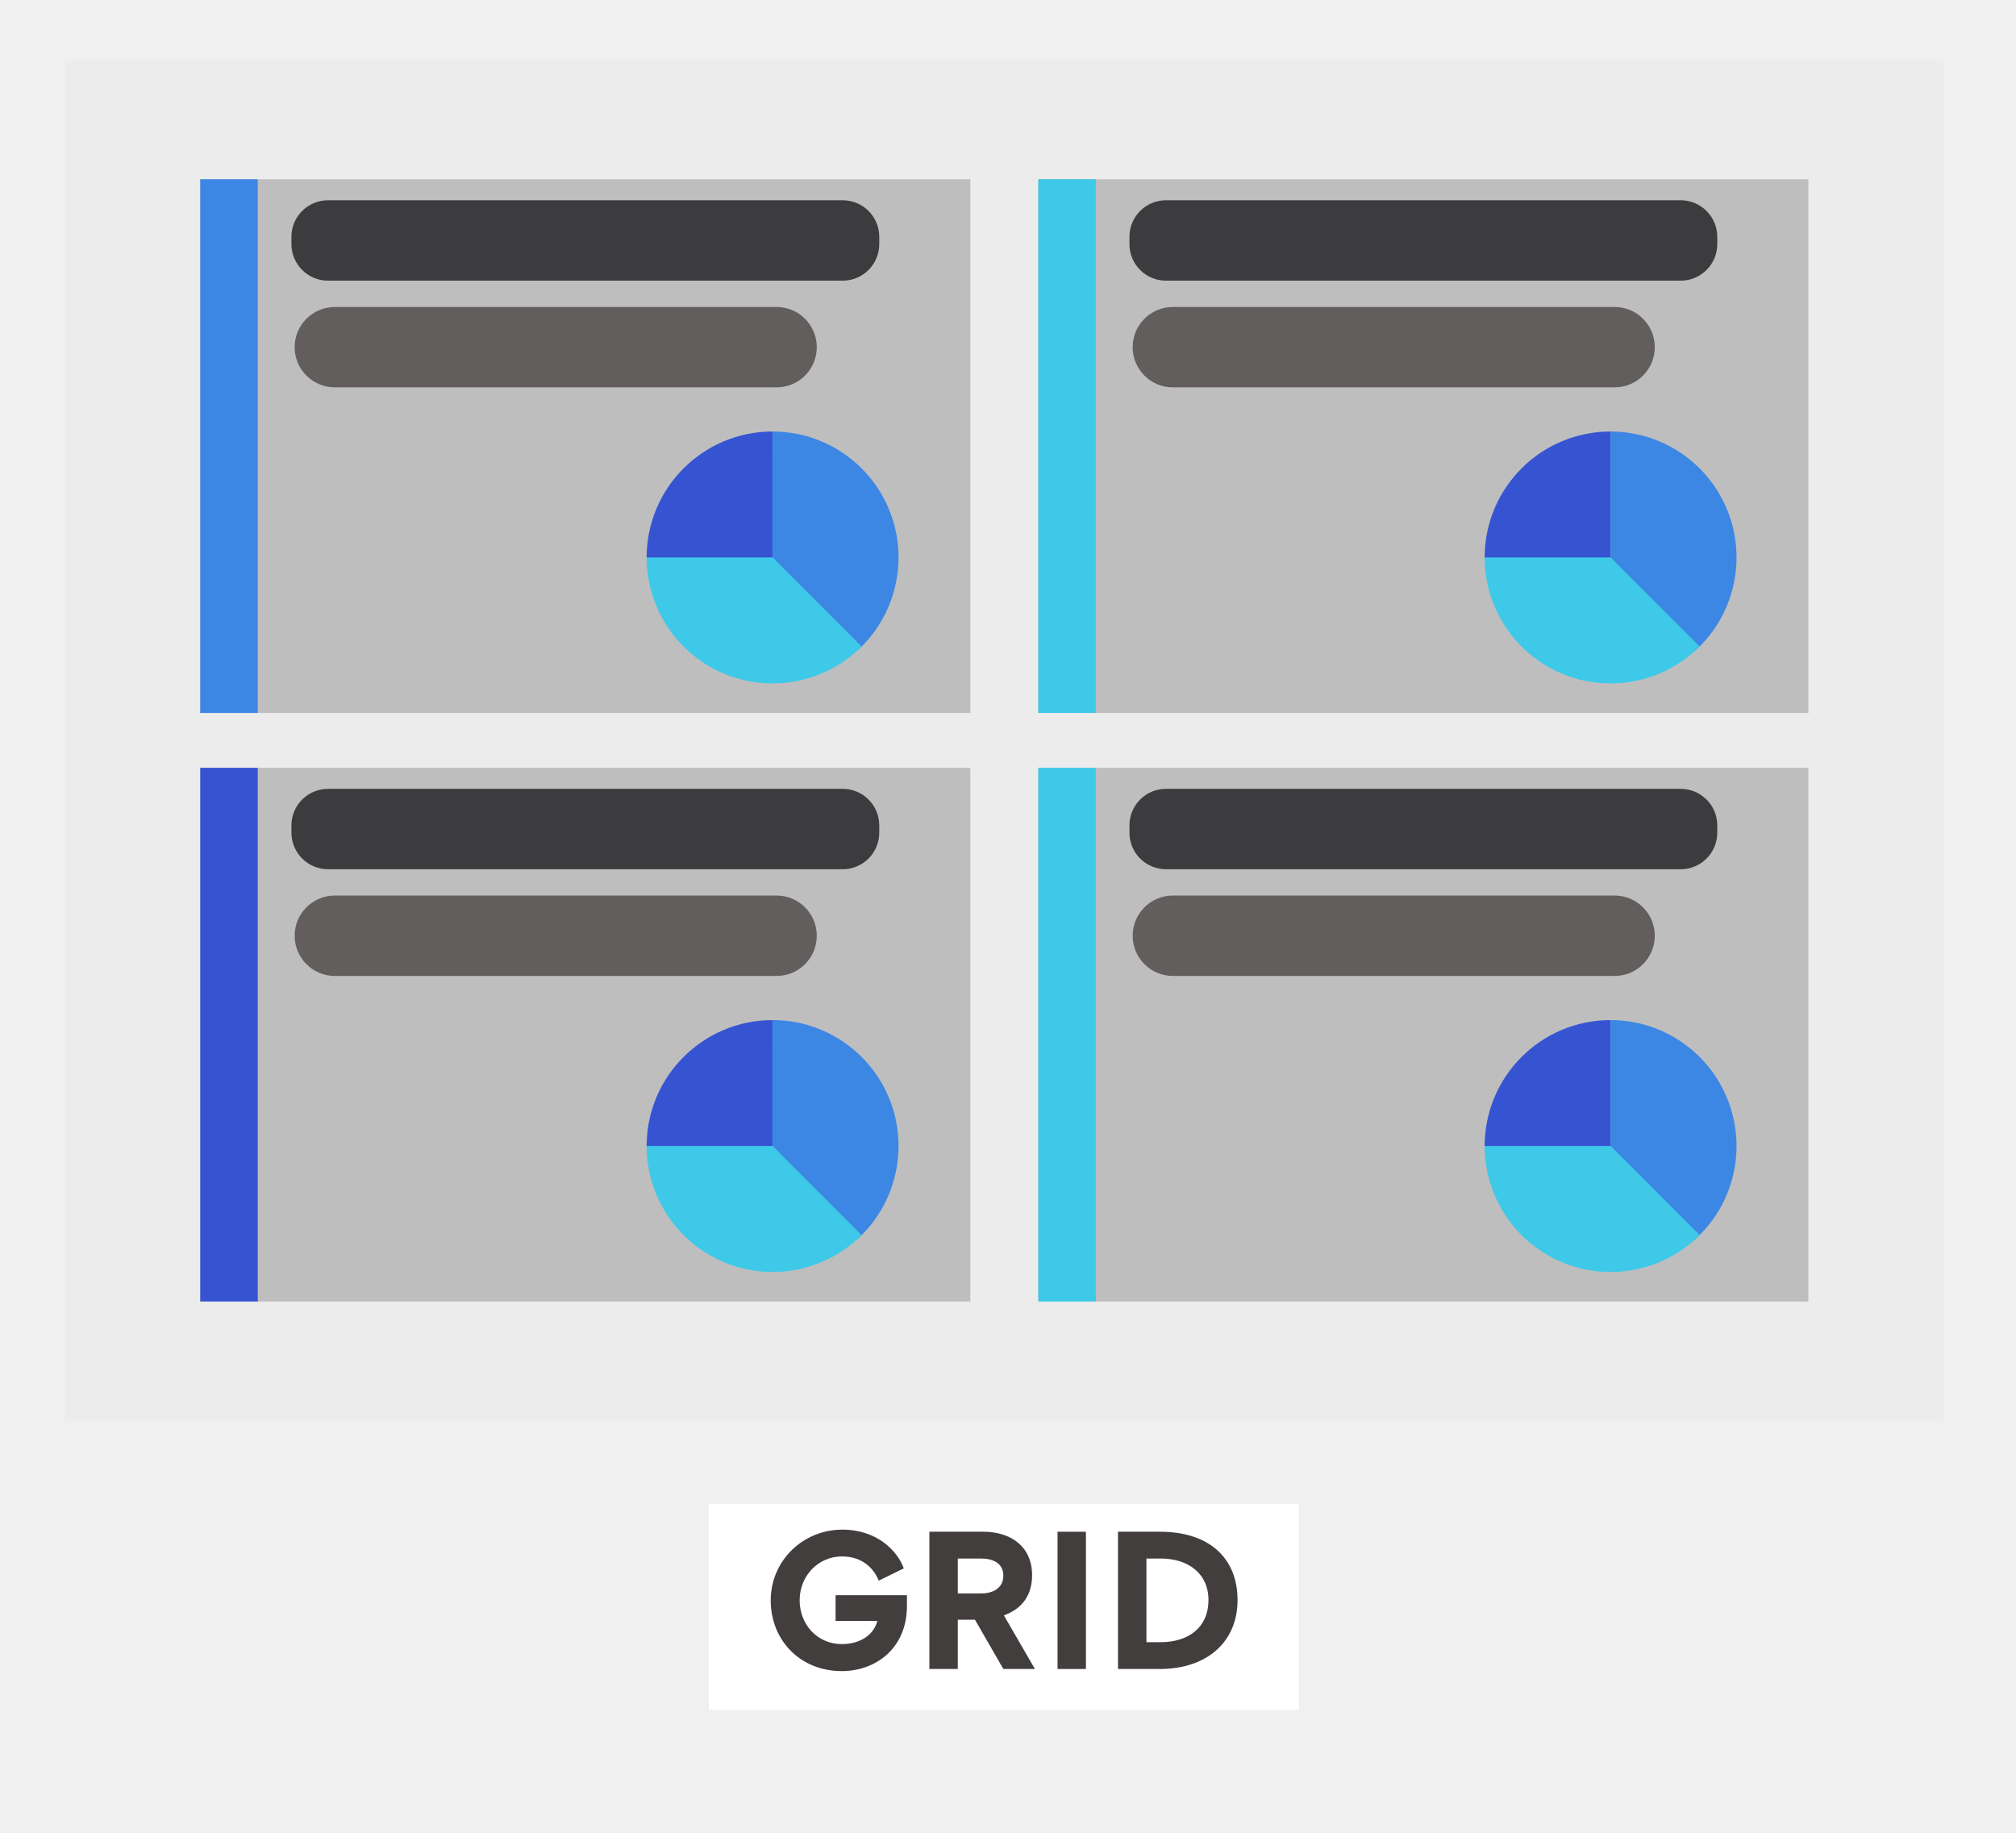
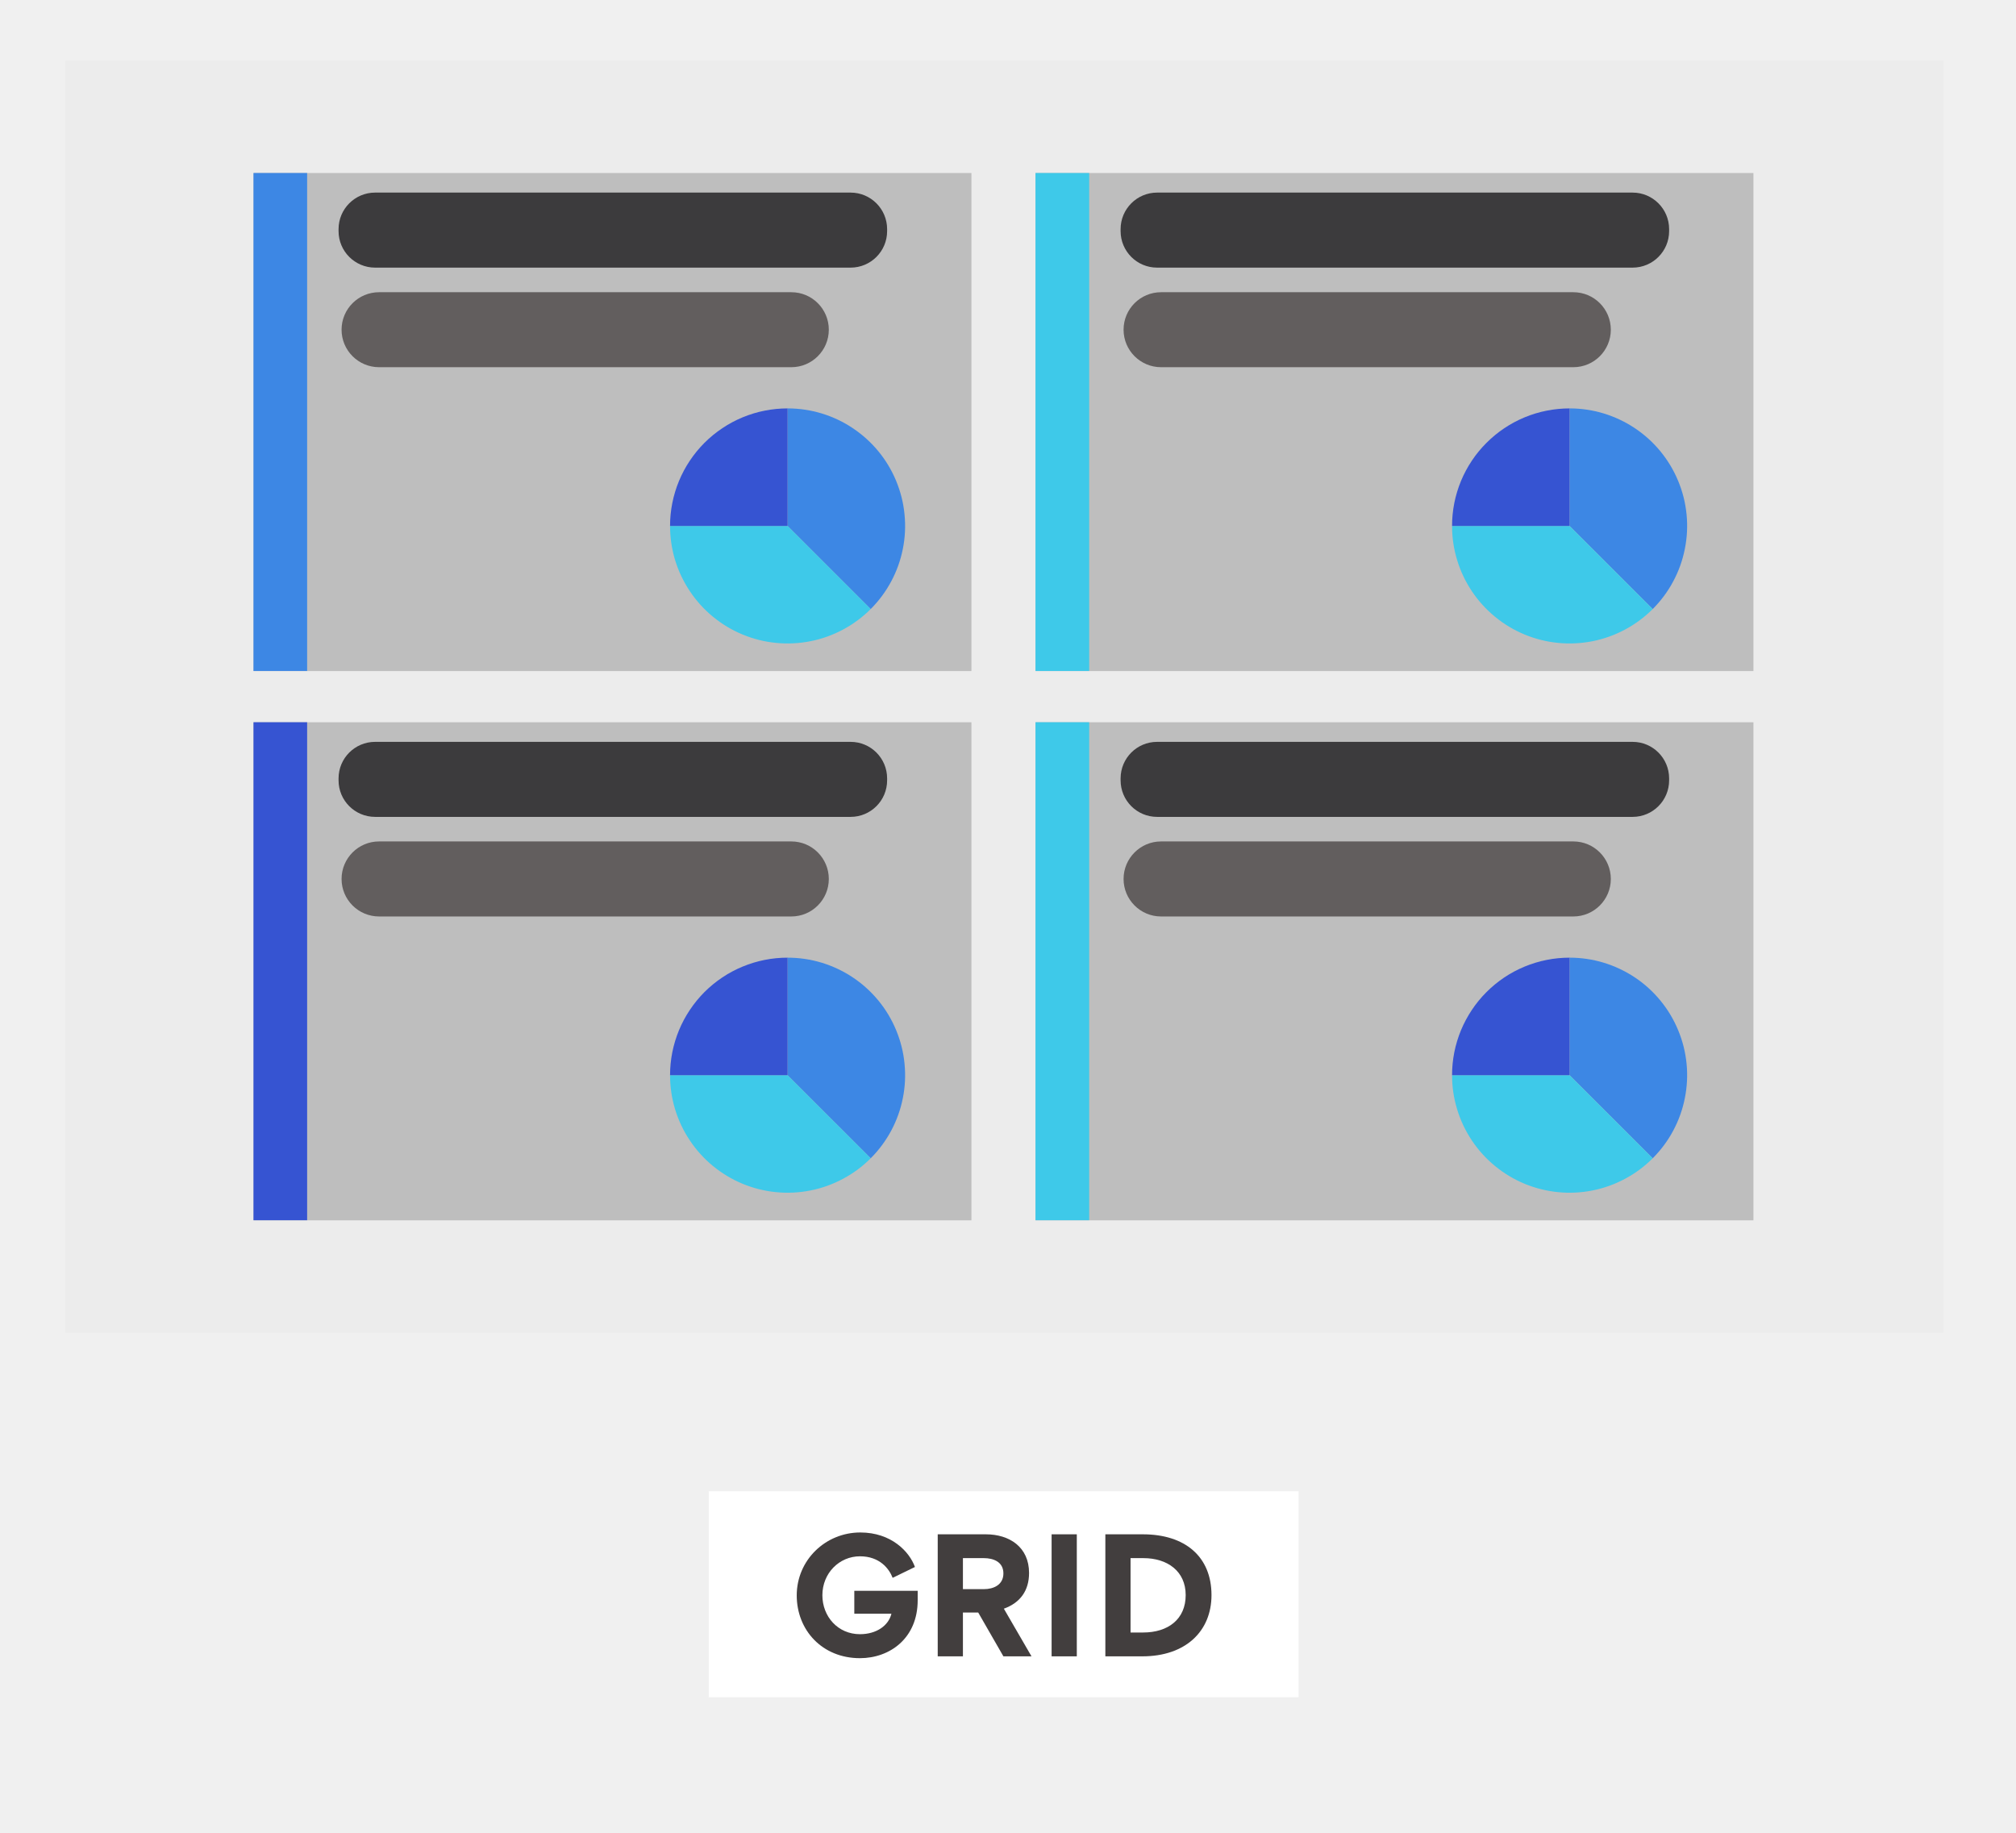
<svg xmlns="http://www.w3.org/2000/svg" width="275" zoomAndPan="magnify" viewBox="0 0 206.25 187.5" height="250" preserveAspectRatio="xMidYMid meet" version="1.0">
  <defs>
    <g />
-     <clipPath id="e494265d94">
-       <path d="M 72.512 153.855 L 132.887 153.855 L 132.887 174.93 L 72.512 174.93 Z M 72.512 153.855 " clip-rule="nonzero" />
+     <clipPath id="8ccd3869ad">
+       <path d="M 72.512 152.562 L 132.887 152.562 L 132.887 173.633 L 72.512 173.633 Z M 72.512 152.562 " clip-rule="nonzero" />
    </clipPath>
-     <clipPath id="490070b342">
-       <path d="M 6.664 6.203 L 198.84 6.203 L 198.84 145.293 L 6.664 145.293 Z M 6.664 6.203 " clip-rule="nonzero" />
+     <clipPath id="6157e672f4">
+       <path d="M 6.664 6.203 L 198.84 6.203 L 198.84 136.344 L 6.664 136.344 Z M 6.664 6.203 " clip-rule="nonzero" />
    </clipPath>
-     <clipPath id="ff3b56a90b">
-       <path d="M 106.227 18.34 L 185.008 18.34 L 185.008 72.941 L 106.227 72.941 Z M 106.227 18.34 " clip-rule="nonzero" />
+     <clipPath id="13cf3d08e1">
+       <path d="M 105.945 17.699 L 179.461 17.699 L 179.461 68.652 L 105.945 68.652 Z M 105.945 17.699 " clip-rule="nonzero" />
    </clipPath>
-     <clipPath id="dcec7afd1a">
-       <path d="M 115.551 20.488 L 175.688 20.488 L 175.688 28.711 L 115.551 28.711 Z M 115.551 20.488 " clip-rule="nonzero" />
+     <clipPath id="947eb3d6a0">
+       <path d="M 114.645 19.703 L 170.766 19.703 L 170.766 27.379 L 114.645 27.379 Z M 114.645 19.703 " clip-rule="nonzero" />
    </clipPath>
-     <clipPath id="ff7d19cc39">
-       <path d="M 119.285 20.488 L 171.949 20.488 C 172.941 20.488 173.891 20.883 174.59 21.582 C 175.293 22.281 175.688 23.234 175.688 24.223 L 175.688 24.977 C 175.688 25.969 175.293 26.918 174.59 27.617 C 173.891 28.32 172.941 28.711 171.949 28.711 L 119.285 28.711 C 118.293 28.711 117.344 28.32 116.645 27.617 C 115.941 26.918 115.551 25.969 115.551 24.977 L 115.551 24.223 C 115.551 23.234 115.941 22.281 116.645 21.582 C 117.344 20.883 118.293 20.488 119.285 20.488 Z M 119.285 20.488 " clip-rule="nonzero" />
+     <clipPath id="899ffc82d7">
+       <path d="M 118.379 19.703 L 167.027 19.703 C 169.09 19.703 170.762 21.379 170.762 23.441 L 170.762 23.645 C 170.762 25.707 169.09 27.379 167.027 27.379 L 118.379 27.379 C 116.316 27.379 114.645 25.707 114.645 23.645 L 114.645 23.441 C 114.645 21.379 116.316 19.703 118.379 19.703 Z M 118.379 19.703 " clip-rule="nonzero" />
    </clipPath>
-     <clipPath id="f661bd3600">
-       <path d="M 106.223 18.336 L 112.105 18.336 L 112.105 72.938 L 106.223 72.938 Z M 106.223 18.336 " clip-rule="nonzero" />
+     <clipPath id="c02101b22a">
+       <path d="M 105.938 17.699 L 111.43 17.699 L 111.43 68.652 L 105.938 68.652 Z M 105.938 17.699 " clip-rule="nonzero" />
    </clipPath>
-     <clipPath id="0e3171e71c">
-       <path d="M 115.879 31.406 L 169.297 31.406 L 169.297 39.629 L 115.879 39.629 Z M 115.879 31.406 " clip-rule="nonzero" />
+     <clipPath id="df39305c18">
+       <path d="M 114.949 29.895 L 164.805 29.895 L 164.805 37.566 L 114.949 37.566 Z M 114.949 29.895 " clip-rule="nonzero" />
    </clipPath>
-     <clipPath id="25f9b13452">
-       <path d="M 119.988 31.406 L 165.184 31.406 C 167.453 31.406 169.297 33.246 169.297 35.52 C 169.297 37.789 167.453 39.629 165.184 39.629 L 119.988 39.629 C 117.719 39.629 115.879 37.789 115.879 35.52 C 115.879 33.246 117.719 31.406 119.988 31.406 Z M 119.988 31.406 " clip-rule="nonzero" />
+     <clipPath id="efb22d8eec">
+       <path d="M 118.785 29.895 L 160.961 29.895 C 163.082 29.895 164.797 31.609 164.797 33.73 C 164.797 35.848 163.082 37.566 160.961 37.566 L 118.785 37.566 C 116.668 37.566 114.949 35.848 114.949 33.73 C 114.949 31.609 116.668 29.895 118.785 29.895 Z M 118.785 29.895 " clip-rule="nonzero" />
    </clipPath>
-     <clipPath id="a2dcbb7ff4">
-       <path d="M 164.773 44.145 L 178 44.145 L 178 66.594 L 164.773 66.594 Z M 164.773 44.145 " clip-rule="nonzero" />
+     <clipPath id="b2929fe622">
+       <path d="M 105.945 73.891 L 179.461 73.891 L 179.461 124.844 L 105.945 124.844 Z M 105.945 73.891 " clip-rule="nonzero" />
    </clipPath>
-     <clipPath id="47b1854b93">
-       <path d="M 164.773 44.145 C 170.102 44.145 174.883 47.426 176.797 52.398 C 178.715 57.371 177.371 63.008 173.418 66.586 L 164.773 57.031 Z M 164.773 44.145 " clip-rule="nonzero" />
+     <clipPath id="5238802cd4">
+       <path d="M 114.645 75.895 L 170.766 75.895 L 170.766 83.57 L 114.645 83.57 Z M 114.645 75.895 " clip-rule="nonzero" />
    </clipPath>
-     <clipPath id="0df7f40daf">
-       <path d="M 151.586 56.324 L 173.934 56.324 L 173.934 70 L 151.586 70 Z M 151.586 56.324 " clip-rule="nonzero" />
+     <clipPath id="df0bbb1136">
+       <path d="M 118.379 75.895 L 167.027 75.895 C 169.09 75.895 170.762 77.566 170.762 79.633 L 170.762 79.832 C 170.762 81.898 169.09 83.57 167.027 83.57 L 118.379 83.57 C 116.316 83.57 114.645 81.898 114.645 79.832 L 114.645 79.633 C 114.645 77.566 116.316 75.895 118.379 75.895 Z M 118.379 75.895 " clip-rule="nonzero" />
    </clipPath>
-     <clipPath id="4b18561558">
-       <path d="M 173.887 66.141 C 170.117 69.91 164.418 70.969 159.547 68.809 C 154.676 66.645 151.641 61.707 151.906 56.387 L 164.773 57.031 Z M 173.887 66.141 " clip-rule="nonzero" />
+     <clipPath id="752d04c024">
+       <path d="M 105.938 73.887 L 111.43 73.887 L 111.43 124.84 L 105.938 124.84 Z M 105.938 73.887 " clip-rule="nonzero" />
    </clipPath>
-     <clipPath id="e659cadcb4">
-       <path d="M 151.891 44.145 L 164.773 44.145 L 164.773 57.031 L 151.891 57.031 Z M 151.891 44.145 " clip-rule="nonzero" />
+     <clipPath id="df719c9917">
+       <path d="M 114.949 86.082 L 164.805 86.082 L 164.805 93.758 L 114.949 93.758 Z M 114.949 86.082 " clip-rule="nonzero" />
    </clipPath>
-     <clipPath id="e419e99724">
-       <path d="M 151.891 57.031 C 151.891 49.914 157.656 44.145 164.773 44.145 L 164.773 57.031 Z M 151.891 57.031 " clip-rule="nonzero" />
+     <clipPath id="9a5487dbe0">
+       <path d="M 118.785 86.082 L 160.961 86.082 C 163.082 86.082 164.797 87.801 164.797 89.922 C 164.797 92.039 163.082 93.758 160.961 93.758 L 118.785 93.758 C 116.668 93.758 114.949 92.039 114.949 89.922 C 114.949 87.801 116.668 86.082 118.785 86.082 Z M 118.785 86.082 " clip-rule="nonzero" />
    </clipPath>
-     <clipPath id="486abf1dbf">
-       <path d="M 106.227 78.555 L 185.008 78.555 L 185.008 133.156 L 106.227 133.156 Z M 106.227 78.555 " clip-rule="nonzero" />
+     <clipPath id="92146b14a0">
+       <path d="M 25.941 17.699 L 99.457 17.699 L 99.457 68.652 L 25.941 68.652 Z M 25.941 17.699 " clip-rule="nonzero" />
    </clipPath>
-     <clipPath id="517f551b02">
-       <path d="M 115.551 80.703 L 175.688 80.703 L 175.688 88.926 L 115.551 88.926 Z M 115.551 80.703 " clip-rule="nonzero" />
+     <clipPath id="e25995fe3b">
+       <path d="M 34.637 19.703 L 90.762 19.703 L 90.762 27.379 L 34.637 27.379 Z M 34.637 19.703 " clip-rule="nonzero" />
    </clipPath>
-     <clipPath id="52d90bd5b4">
-       <path d="M 119.285 80.703 L 171.949 80.703 C 172.941 80.703 173.891 81.094 174.59 81.797 C 175.293 82.496 175.688 83.445 175.688 84.438 L 175.688 85.188 C 175.688 86.18 175.293 87.129 174.59 87.832 C 173.891 88.531 172.941 88.926 171.949 88.926 L 119.285 88.926 C 118.293 88.926 117.344 88.531 116.645 87.832 C 115.941 87.129 115.551 86.18 115.551 85.188 L 115.551 84.438 C 115.551 83.445 115.941 82.496 116.645 81.797 C 117.344 81.094 118.293 80.703 119.285 80.703 Z M 119.285 80.703 " clip-rule="nonzero" />
+     <clipPath id="d189f0b5de">
+       <path d="M 38.375 19.703 L 87.02 19.703 C 89.086 19.703 90.758 21.379 90.758 23.441 L 90.758 23.645 C 90.758 25.707 89.086 27.379 87.02 27.379 L 38.375 27.379 C 36.312 27.379 34.637 25.707 34.637 23.645 L 34.637 23.441 C 34.637 21.379 36.312 19.703 38.375 19.703 Z M 38.375 19.703 " clip-rule="nonzero" />
    </clipPath>
-     <clipPath id="d88cfd32cc">
-       <path d="M 106.223 78.551 L 112.105 78.551 L 112.105 133.152 L 106.223 133.152 Z M 106.223 78.551 " clip-rule="nonzero" />
+     <clipPath id="a3627421e4">
+       <path d="M 25.934 17.699 L 31.422 17.699 L 31.422 68.652 L 25.934 68.652 Z M 25.934 17.699 " clip-rule="nonzero" />
    </clipPath>
-     <clipPath id="80dab71722">
-       <path d="M 115.879 91.617 L 169.297 91.617 L 169.297 99.844 L 115.879 99.844 Z M 115.879 91.617 " clip-rule="nonzero" />
+     <clipPath id="2a3df1de5a">
+       <path d="M 34.945 29.895 L 84.801 29.895 L 84.801 37.566 L 34.945 37.566 Z M 34.945 29.895 " clip-rule="nonzero" />
    </clipPath>
-     <clipPath id="c286b5dfaa">
-       <path d="M 119.988 91.617 L 165.184 91.617 C 167.453 91.617 169.297 93.461 169.297 95.73 C 169.297 98.004 167.453 99.844 165.184 99.844 L 119.988 99.844 C 117.719 99.844 115.879 98.004 115.879 95.73 C 115.879 93.461 117.719 91.617 119.988 91.617 Z M 119.988 91.617 " clip-rule="nonzero" />
+     <clipPath id="90dc1f721a">
+       <path d="M 38.781 29.895 L 80.957 29.895 C 83.074 29.895 84.793 31.609 84.793 33.73 C 84.793 35.848 83.074 37.566 80.957 37.566 L 38.781 37.566 C 36.664 37.566 34.945 35.848 34.945 33.73 C 34.945 31.609 36.664 29.895 38.781 29.895 Z M 38.781 29.895 " clip-rule="nonzero" />
    </clipPath>
-     <clipPath id="6c050a59c9">
-       <path d="M 164.773 104.359 L 178 104.359 L 178 126.805 L 164.773 126.805 Z M 164.773 104.359 " clip-rule="nonzero" />
+     <clipPath id="1cb1725579">
+       <path d="M 25.941 73.891 L 99.457 73.891 L 99.457 124.844 L 25.941 124.844 Z M 25.941 73.891 " clip-rule="nonzero" />
    </clipPath>
-     <clipPath id="060b6ed613">
-       <path d="M 164.773 104.359 C 170.102 104.359 174.883 107.637 176.797 112.609 C 178.715 117.582 177.371 123.223 173.418 126.797 L 164.773 117.242 Z M 164.773 104.359 " clip-rule="nonzero" />
+     <clipPath id="cdf2ad8f15">
+       <path d="M 34.637 75.895 L 90.762 75.895 L 90.762 83.57 L 34.637 83.57 Z M 34.637 75.895 " clip-rule="nonzero" />
    </clipPath>
-     <clipPath id="9a0842d790">
-       <path d="M 151.586 116.539 L 173.934 116.539 L 173.934 131 L 151.586 131 Z M 151.586 116.539 " clip-rule="nonzero" />
+     <clipPath id="10be52b68a">
+       <path d="M 38.375 75.895 L 87.02 75.895 C 89.086 75.895 90.758 77.566 90.758 79.633 L 90.758 79.832 C 90.758 81.898 89.086 83.57 87.02 83.57 L 38.375 83.57 C 36.312 83.57 34.637 81.898 34.637 79.832 L 34.637 79.633 C 34.637 77.566 36.312 75.895 38.375 75.895 Z M 38.375 75.895 " clip-rule="nonzero" />
    </clipPath>
-     <clipPath id="bec3476c9f">
-       <path d="M 173.887 126.355 C 170.117 130.121 164.418 131.184 159.547 129.02 C 154.676 126.859 151.641 121.922 151.906 116.598 L 164.773 117.242 Z M 173.887 126.355 " clip-rule="nonzero" />
+     <clipPath id="c585ffa386">
+       <path d="M 25.934 73.887 L 31.422 73.887 L 31.422 124.84 L 25.934 124.84 Z M 25.934 73.887 " clip-rule="nonzero" />
    </clipPath>
-     <clipPath id="dd526cf3dc">
-       <path d="M 151.891 104.359 L 164.773 104.359 L 164.773 117.242 L 151.891 117.242 Z M 151.891 104.359 " clip-rule="nonzero" />
+     <clipPath id="dcbca2c803">
+       <path d="M 34.945 86.082 L 84.801 86.082 L 84.801 93.758 L 34.945 93.758 Z M 34.945 86.082 " clip-rule="nonzero" />
    </clipPath>
-     <clipPath id="4b241f4c4e">
-       <path d="M 151.891 117.242 C 151.891 110.129 157.656 104.359 164.773 104.359 L 164.773 117.242 Z M 151.891 117.242 " clip-rule="nonzero" />
-     </clipPath>
-     <clipPath id="f47fb16379">
-       <path d="M 20.496 18.34 L 99.273 18.34 L 99.273 72.941 L 20.496 72.941 Z M 20.496 18.34 " clip-rule="nonzero" />
-     </clipPath>
-     <clipPath id="43bf7e7bca">
-       <path d="M 29.816 20.488 L 89.953 20.488 L 89.953 28.711 L 29.816 28.711 Z M 29.816 20.488 " clip-rule="nonzero" />
-     </clipPath>
-     <clipPath id="6cd8055ed4">
-       <path d="M 33.555 20.488 L 86.219 20.488 C 87.207 20.488 88.16 20.883 88.859 21.582 C 89.559 22.281 89.953 23.234 89.953 24.223 L 89.953 24.977 C 89.953 25.969 89.559 26.918 88.859 27.617 C 88.16 28.32 87.207 28.711 86.219 28.711 L 33.555 28.711 C 32.562 28.711 31.613 28.32 30.91 27.617 C 30.211 26.918 29.816 25.969 29.816 24.977 L 29.816 24.223 C 29.816 23.234 30.211 22.281 30.91 21.582 C 31.613 20.883 32.562 20.488 33.555 20.488 Z M 33.555 20.488 " clip-rule="nonzero" />
-     </clipPath>
-     <clipPath id="fc3b7fc171">
-       <path d="M 20.488 18.336 L 26.371 18.336 L 26.371 72.938 L 20.488 72.938 Z M 20.488 18.336 " clip-rule="nonzero" />
-     </clipPath>
-     <clipPath id="52dda465b5">
-       <path d="M 30.145 31.406 L 83.562 31.406 L 83.562 39.629 L 30.145 39.629 Z M 30.145 31.406 " clip-rule="nonzero" />
-     </clipPath>
-     <clipPath id="90698c0666">
-       <path d="M 34.258 31.406 L 79.449 31.406 C 81.723 31.406 83.562 33.246 83.562 35.52 C 83.562 37.789 81.723 39.629 79.449 39.629 L 34.258 39.629 C 31.988 39.629 30.145 37.789 30.145 35.52 C 30.145 33.246 31.988 31.406 34.258 31.406 Z M 34.258 31.406 " clip-rule="nonzero" />
-     </clipPath>
-     <clipPath id="f7969d7a6f">
-       <path d="M 79.043 44.145 L 92 44.145 L 92 66.594 L 79.043 66.594 Z M 79.043 44.145 " clip-rule="nonzero" />
-     </clipPath>
-     <clipPath id="55f0b6910f">
-       <path d="M 79.043 44.145 C 84.371 44.145 89.148 47.426 91.066 52.398 C 92.98 57.371 91.637 63.008 87.688 66.586 L 79.043 57.031 Z M 79.043 44.145 " clip-rule="nonzero" />
-     </clipPath>
-     <clipPath id="467ed0c4c4">
-       <path d="M 66 56.324 L 88.203 56.324 L 88.203 70 L 66 70 Z M 66 56.324 " clip-rule="nonzero" />
-     </clipPath>
-     <clipPath id="38ed947334">
-       <path d="M 88.152 66.141 C 84.387 69.91 78.688 70.969 73.816 68.809 C 68.945 66.645 65.906 61.707 66.172 56.387 L 79.043 57.031 Z M 88.152 66.141 " clip-rule="nonzero" />
-     </clipPath>
-     <clipPath id="2a656d270d">
-       <path d="M 66.156 44.145 L 79.043 44.145 L 79.043 57.031 L 66.156 57.031 Z M 66.156 44.145 " clip-rule="nonzero" />
-     </clipPath>
-     <clipPath id="876ef8ec5e">
-       <path d="M 66.156 57.031 C 66.156 49.914 71.926 44.145 79.039 44.145 L 79.043 57.031 Z M 66.156 57.031 " clip-rule="nonzero" />
-     </clipPath>
-     <clipPath id="2a68348ff1">
-       <path d="M 20.496 78.555 L 99.273 78.555 L 99.273 133.156 L 20.496 133.156 Z M 20.496 78.555 " clip-rule="nonzero" />
-     </clipPath>
-     <clipPath id="1ab0022acf">
-       <path d="M 29.816 80.703 L 89.953 80.703 L 89.953 88.926 L 29.816 88.926 Z M 29.816 80.703 " clip-rule="nonzero" />
-     </clipPath>
-     <clipPath id="c6f83aab21">
-       <path d="M 33.555 80.703 L 86.219 80.703 C 87.207 80.703 88.16 81.094 88.859 81.797 C 89.559 82.496 89.953 83.445 89.953 84.438 L 89.953 85.188 C 89.953 86.18 89.559 87.129 88.859 87.832 C 88.16 88.531 87.207 88.926 86.219 88.926 L 33.555 88.926 C 32.562 88.926 31.613 88.531 30.91 87.832 C 30.211 87.129 29.816 86.18 29.816 85.188 L 29.816 84.438 C 29.816 83.445 30.211 82.496 30.91 81.797 C 31.613 81.094 32.562 80.703 33.555 80.703 Z M 33.555 80.703 " clip-rule="nonzero" />
-     </clipPath>
-     <clipPath id="8abc7af25e">
-       <path d="M 20.488 78.551 L 26.371 78.551 L 26.371 133.152 L 20.488 133.152 Z M 20.488 78.551 " clip-rule="nonzero" />
-     </clipPath>
-     <clipPath id="8353c06fc5">
-       <path d="M 30.145 91.617 L 83.562 91.617 L 83.562 99.844 L 30.145 99.844 Z M 30.145 91.617 " clip-rule="nonzero" />
-     </clipPath>
-     <clipPath id="f2d013bfef">
-       <path d="M 34.258 91.617 L 79.449 91.617 C 81.723 91.617 83.562 93.461 83.562 95.73 C 83.562 98.004 81.723 99.844 79.449 99.844 L 34.258 99.844 C 31.988 99.844 30.145 98.004 30.145 95.73 C 30.145 93.461 31.988 91.617 34.258 91.617 Z M 34.258 91.617 " clip-rule="nonzero" />
-     </clipPath>
-     <clipPath id="ad38dc8019">
-       <path d="M 79.043 104.359 L 92 104.359 L 92 126.805 L 79.043 126.805 Z M 79.043 104.359 " clip-rule="nonzero" />
-     </clipPath>
-     <clipPath id="0bc83b0c0e">
-       <path d="M 79.043 104.359 C 84.371 104.359 89.148 107.637 91.066 112.609 C 92.98 117.582 91.637 123.223 87.688 126.797 L 79.043 117.242 Z M 79.043 104.359 " clip-rule="nonzero" />
-     </clipPath>
-     <clipPath id="9157d59006">
-       <path d="M 66 116.539 L 88.203 116.539 L 88.203 131 L 66 131 Z M 66 116.539 " clip-rule="nonzero" />
-     </clipPath>
-     <clipPath id="879585cb54">
-       <path d="M 88.152 126.355 C 84.387 130.121 78.688 131.184 73.816 129.02 C 68.945 126.859 65.906 121.922 66.172 116.598 L 79.043 117.242 Z M 88.152 126.355 " clip-rule="nonzero" />
-     </clipPath>
-     <clipPath id="475b321d1b">
-       <path d="M 66.156 104.359 L 79.043 104.359 L 79.043 117.242 L 66.156 117.242 Z M 66.156 104.359 " clip-rule="nonzero" />
-     </clipPath>
-     <clipPath id="73b1abc8d7">
-       <path d="M 66.156 117.242 C 66.156 110.129 71.926 104.359 79.039 104.359 L 79.043 117.242 Z M 66.156 117.242 " clip-rule="nonzero" />
+     <clipPath id="f2f40822c4">
+       <path d="M 38.781 86.082 L 80.957 86.082 C 83.074 86.082 84.793 87.801 84.793 89.922 C 84.793 92.039 83.074 93.758 80.957 93.758 L 38.781 93.758 C 36.664 93.758 34.945 92.039 34.945 89.922 C 34.945 87.801 36.664 86.082 38.781 86.082 Z M 38.781 86.082 " clip-rule="nonzero" />
    </clipPath>
  </defs>
-   <g clip-path="url(#e494265d94)">
-     <path fill="#ffffff" d="M 72.512 153.855 L 132.887 153.855 L 132.887 174.93 L 72.512 174.93 Z M 72.512 153.855 " fill-opacity="1" fill-rule="nonzero" />
+   <g clip-path="url(#8ccd3869ad)">
+     <path fill="#ffffff" d="M 72.512 152.562 L 132.852 152.562 L 132.852 173.633 L 72.512 173.633 Z M 72.512 152.562 " fill-opacity="1" fill-rule="nonzero" />
  </g>
  <g fill="#423e3e" fill-opacity="1">
-     <g transform="translate(78.07935, 170.7447)">
+     <g transform="translate(80.82328, 169.4494)">
      <g>
-         <path d="M 3.73 -7.031 C 3.73 -9.578 5.684 -11.516 8.051 -11.516 C 10.312 -11.516 11.406 -10.098 11.82 -9.039 L 14.383 -10.293 C 13.758 -12.051 11.676 -14.258 8.09 -14.258 C 4.09 -14.258 0.77 -11.102 0.77 -7.012 C 0.77 -3.012 3.711 0.215 8.051 0.215 C 11.477 0.215 14.707 -2.082 14.707 -6.457 L 14.707 -7.551 L 7.406 -7.551 L 7.406 -4.914 L 11.676 -4.914 C 11.336 -3.531 9.953 -2.547 8.051 -2.547 C 5.508 -2.547 3.73 -4.59 3.73 -7.031 Z M 3.73 -7.031 " />
+         <path d="M 3.312 -6.25 C 3.312 -8.516 5.047 -10.234 7.156 -10.234 C 9.172 -10.234 10.141 -8.969 10.5 -8.031 L 12.781 -9.141 C 12.219 -10.703 10.375 -12.672 7.188 -12.672 C 3.641 -12.672 0.688 -9.859 0.688 -6.234 C 0.688 -2.672 3.297 0.188 7.156 0.188 C 10.203 0.188 13.062 -1.844 13.062 -5.734 L 13.062 -6.703 L 6.578 -6.703 L 6.578 -4.359 L 10.375 -4.359 C 10.078 -3.141 8.844 -2.266 7.156 -2.266 C 4.891 -2.266 3.312 -4.078 3.312 -6.25 Z M 3.312 -6.25 " />
      </g>
    </g>
  </g>
  <g fill="#423e3e" fill-opacity="1">
-     <g transform="translate(93.44941, 170.7447)">
+     <g transform="translate(94.48232, 169.4494)">
      <g>
-         <path d="M 12.43 0 L 9.254 -5.488 C 11.156 -6.168 12.141 -7.586 12.141 -9.594 C 12.141 -12.574 9.898 -14.043 7.176 -14.043 L 1.633 -14.043 L 1.633 0 L 4.539 0 L 4.539 -5.039 L 6.297 -5.039 L 9.199 0 Z M 6.957 -7.73 L 4.539 -7.73 L 4.539 -11.301 L 6.941 -11.301 C 8.035 -11.301 9.199 -10.887 9.199 -9.543 C 9.199 -8.215 8.035 -7.73 6.957 -7.73 Z M 6.957 -7.73 " />
+         <path d="M 11.047 0 L 8.219 -4.875 C 9.906 -5.484 10.797 -6.734 10.797 -8.531 C 10.797 -11.172 8.797 -12.484 6.375 -12.484 L 1.453 -12.484 L 1.453 0 L 4.031 0 L 4.031 -4.484 L 5.594 -4.484 L 8.172 0 Z M 6.188 -6.875 L 4.031 -6.875 L 4.031 -10.047 L 6.172 -10.047 C 7.141 -10.047 8.172 -9.672 8.172 -8.484 C 8.172 -7.297 7.141 -6.875 6.188 -6.875 Z M 6.188 -6.875 " />
      </g>
    </g>
  </g>
  <g fill="#423e3e" fill-opacity="1">
-     <g transform="translate(106.5597, 170.7447)">
+     <g transform="translate(106.1331, 169.4494)">
      <g>
-         <path d="M 4.539 -14.043 L 1.633 -14.043 L 1.633 0 L 4.539 0 Z M 4.539 -14.043 " />
+         <path d="M 4.031 -12.484 L 1.453 -12.484 L 1.453 0 L 4.031 0 Z M 4.031 -12.484 " />
      </g>
    </g>
  </g>
  <g fill="#423e3e" fill-opacity="1">
-     <g transform="translate(112.7472, 170.7447)">
+     <g transform="translate(111.6318, 169.4494)">
      <g>
-         <path d="M 13.863 -7.047 C 13.863 -11.461 10.832 -14.043 5.938 -14.043 L 1.633 -14.043 L 1.633 0 L 5.883 0 C 10.852 0 13.863 -2.871 13.863 -7.047 Z M 10.887 -7.047 C 10.887 -4.285 8.879 -2.742 5.973 -2.742 L 4.539 -2.742 L 4.539 -11.301 L 6.008 -11.301 C 8.77 -11.301 10.887 -9.809 10.887 -7.047 Z M 10.887 -7.047 " />
+         <path d="M 12.312 -6.266 C 12.312 -10.188 9.625 -12.484 5.281 -12.484 L 1.453 -12.484 L 1.453 0 L 5.234 0 C 9.641 0 12.312 -2.547 12.312 -6.266 Z M 9.672 -6.266 C 9.672 -3.812 7.891 -2.438 5.312 -2.438 L 4.031 -2.438 L 4.031 -10.047 L 5.344 -10.047 C 7.797 -10.047 9.672 -8.719 9.672 -6.266 Z M 9.672 -6.266 " />
      </g>
    </g>
  </g>
-   <g clip-path="url(#490070b342)">
-     <path fill="#ececec" d="M 6.664 6.203 L 198.84 6.203 L 198.84 145.293 L 6.664 145.293 Z M 6.664 6.203 " fill-opacity="1" fill-rule="nonzero" />
+   <g clip-path="url(#6157e672f4)">
+     <path fill="#ececec" d="M 6.664 6.203 L 198.824 6.203 L 198.824 136.344 L 6.664 136.344 Z M 6.664 6.203 " fill-opacity="1" fill-rule="nonzero" />
  </g>
-   <g clip-path="url(#ff3b56a90b)">
-     <path fill="#bebebe" d="M 106.227 18.34 L 185.008 18.34 L 185.008 72.941 L 106.227 72.941 Z M 106.227 18.34 " fill-opacity="1" fill-rule="nonzero" />
+   <g clip-path="url(#13cf3d08e1)">
+     <path fill="#bebebe" d="M 105.945 17.699 L 179.387 17.699 L 179.387 68.652 L 105.945 68.652 Z M 105.945 17.699 " fill-opacity="1" fill-rule="nonzero" />
  </g>
-   <g clip-path="url(#dcec7afd1a)">
-     <g clip-path="url(#ff7d19cc39)">
-       <path fill="#3c3b3d" d="M 115.551 20.488 L 175.688 20.488 L 175.688 28.711 L 115.551 28.711 Z M 115.551 20.488 " fill-opacity="1" fill-rule="nonzero" />
+   <g clip-path="url(#947eb3d6a0)">
+     <g clip-path="url(#899ffc82d7)">
+       <path fill="#3c3b3d" d="M 114.645 19.703 L 170.766 19.703 L 170.766 27.379 L 114.645 27.379 Z M 114.645 19.703 " fill-opacity="1" fill-rule="nonzero" />
    </g>
  </g>
-   <g clip-path="url(#f661bd3600)">
-     <path fill="#3ec9e9" d="M 112.105 18.336 L 112.105 72.938 L 106.223 72.938 L 106.223 18.336 Z M 112.105 18.336 " fill-opacity="1" fill-rule="nonzero" />
+   <g clip-path="url(#c02101b22a)">
+     <path fill="#3ec9e9" d="M 111.43 17.699 L 111.43 68.645 L 105.938 68.645 L 105.938 17.699 Z M 111.43 17.699 " fill-opacity="1" fill-rule="nonzero" />
  </g>
-   <g clip-path="url(#0e3171e71c)">
-     <g clip-path="url(#25f9b13452)">
-       <path fill="#625e5e" d="M 115.879 31.406 L 169.297 31.406 L 169.297 39.629 L 115.879 39.629 Z M 115.879 31.406 " fill-opacity="1" fill-rule="nonzero" />
+   <g clip-path="url(#df39305c18)">
+     <g clip-path="url(#efb22d8eec)">
+       <path fill="#625e5e" d="M 114.949 29.895 L 164.805 29.895 L 164.805 37.566 L 114.949 37.566 Z M 114.949 29.895 " fill-opacity="1" fill-rule="nonzero" />
    </g>
  </g>
-   <g clip-path="url(#a2dcbb7ff4)">
-     <g clip-path="url(#47b1854b93)">
-       <path fill="#3d87e4" d="M 151.891 44.145 L 177.66 44.145 L 177.66 69.914 L 151.891 69.914 Z M 151.891 44.145 " fill-opacity="1" fill-rule="nonzero" />
+   <g clip-path="url(#b2929fe622)">
+     <path fill="#bebebe" d="M 105.945 73.891 L 179.387 73.891 L 179.387 124.844 L 105.945 124.844 Z M 105.945 73.891 " fill-opacity="1" fill-rule="nonzero" />
+   </g>
+   <g clip-path="url(#5238802cd4)">
+     <g clip-path="url(#df0bbb1136)">
+       <path fill="#3c3b3d" d="M 114.645 75.895 L 170.766 75.895 L 170.766 83.57 L 114.645 83.57 Z M 114.645 75.895 " fill-opacity="1" fill-rule="nonzero" />
    </g>
  </g>
-   <g clip-path="url(#0df7f40daf)">
-     <g clip-path="url(#4b18561558)">
-       <path fill="#3ec9e9" d="M 151.891 44.145 L 177.66 44.145 L 177.66 69.914 L 151.891 69.914 Z M 151.891 44.145 " fill-opacity="1" fill-rule="nonzero" />
+   <g clip-path="url(#752d04c024)">
+     <path fill="#3ec9e9" d="M 111.43 73.887 L 111.43 124.836 L 105.938 124.836 L 105.938 73.887 Z M 111.43 73.887 " fill-opacity="1" fill-rule="nonzero" />
+   </g>
+   <g clip-path="url(#df719c9917)">
+     <g clip-path="url(#9a5487dbe0)">
+       <path fill="#625e5e" d="M 114.949 86.082 L 164.805 86.082 L 164.805 93.758 L 114.949 93.758 Z M 114.949 86.082 " fill-opacity="1" fill-rule="nonzero" />
    </g>
  </g>
-   <g clip-path="url(#e659cadcb4)">
-     <g clip-path="url(#e419e99724)">
-       <path fill="#3654d2" d="M 151.891 44.145 L 177.66 44.145 L 177.66 69.914 L 151.891 69.914 Z M 151.891 44.145 " fill-opacity="1" fill-rule="nonzero" />
+   <g clip-path="url(#92146b14a0)">
+     <path fill="#bebebe" d="M 25.941 17.699 L 99.383 17.699 L 99.383 68.652 L 25.941 68.652 Z M 25.941 17.699 " fill-opacity="1" fill-rule="nonzero" />
+   </g>
+   <g clip-path="url(#e25995fe3b)">
+     <g clip-path="url(#d189f0b5de)">
+       <path fill="#3c3b3d" d="M 34.637 19.703 L 90.762 19.703 L 90.762 27.379 L 34.637 27.379 Z M 34.637 19.703 " fill-opacity="1" fill-rule="nonzero" />
    </g>
  </g>
-   <g clip-path="url(#486abf1dbf)">
-     <path fill="#bebebe" d="M 106.227 78.555 L 185.008 78.555 L 185.008 133.156 L 106.227 133.156 Z M 106.227 78.555 " fill-opacity="1" fill-rule="nonzero" />
+   <g clip-path="url(#a3627421e4)">
+     <path fill="#3d87e4" d="M 31.422 17.699 L 31.422 68.645 L 25.934 68.645 L 25.934 17.699 Z M 31.422 17.699 " fill-opacity="1" fill-rule="nonzero" />
  </g>
-   <g clip-path="url(#517f551b02)">
-     <g clip-path="url(#52d90bd5b4)">
-       <path fill="#3c3b3d" d="M 115.551 80.703 L 175.688 80.703 L 175.688 88.926 L 115.551 88.926 Z M 115.551 80.703 " fill-opacity="1" fill-rule="nonzero" />
+   <g clip-path="url(#2a3df1de5a)">
+     <g clip-path="url(#90dc1f721a)">
+       <path fill="#625e5e" d="M 34.945 29.895 L 84.801 29.895 L 84.801 37.566 L 34.945 37.566 Z M 34.945 29.895 " fill-opacity="1" fill-rule="nonzero" />
    </g>
  </g>
-   <g clip-path="url(#d88cfd32cc)">
-     <path fill="#3ec9e9" d="M 112.105 78.551 L 112.105 133.152 L 106.223 133.152 L 106.223 78.551 Z M 112.105 78.551 " fill-opacity="1" fill-rule="nonzero" />
+   <g clip-path="url(#1cb1725579)">
+     <path fill="#bebebe" d="M 25.941 73.891 L 99.383 73.891 L 99.383 124.844 L 25.941 124.844 Z M 25.941 73.891 " fill-opacity="1" fill-rule="nonzero" />
  </g>
-   <g clip-path="url(#80dab71722)">
-     <g clip-path="url(#c286b5dfaa)">
-       <path fill="#625e5e" d="M 115.879 91.617 L 169.297 91.617 L 169.297 99.844 L 115.879 99.844 Z M 115.879 91.617 " fill-opacity="1" fill-rule="nonzero" />
+   <g clip-path="url(#cdf2ad8f15)">
+     <g clip-path="url(#10be52b68a)">
+       <path fill="#3c3b3d" d="M 34.637 75.895 L 90.762 75.895 L 90.762 83.57 L 34.637 83.57 Z M 34.637 75.895 " fill-opacity="1" fill-rule="nonzero" />
    </g>
  </g>
-   <g clip-path="url(#6c050a59c9)">
-     <g clip-path="url(#060b6ed613)">
-       <path fill="#3d87e4" d="M 151.891 104.359 L 177.66 104.359 L 177.66 130.129 L 151.891 130.129 Z M 151.891 104.359 " fill-opacity="1" fill-rule="nonzero" />
+   <g clip-path="url(#c585ffa386)">
+     <path fill="#3654d2" d="M 31.422 73.887 L 31.422 124.836 L 25.934 124.836 L 25.934 73.887 Z M 31.422 73.887 " fill-opacity="1" fill-rule="nonzero" />
+   </g>
+   <g clip-path="url(#dcbca2c803)">
+     <g clip-path="url(#f2f40822c4)">
+       <path fill="#625e5e" d="M 34.945 86.082 L 84.801 86.082 L 84.801 93.758 L 34.945 93.758 Z M 34.945 86.082 " fill-opacity="1" fill-rule="nonzero" />
    </g>
  </g>
-   <g clip-path="url(#9a0842d790)">
-     <g clip-path="url(#bec3476c9f)">
-       <path fill="#3ec9e9" d="M 151.891 104.359 L 177.66 104.359 L 177.66 130.129 L 151.891 130.129 Z M 151.891 104.359 " fill-opacity="1" fill-rule="nonzero" />
-     </g>
-   </g>
-   <g clip-path="url(#dd526cf3dc)">
-     <g clip-path="url(#4b241f4c4e)">
-       <path fill="#3654d2" d="M 151.891 104.359 L 177.66 104.359 L 177.66 130.129 L 151.891 130.129 Z M 151.891 104.359 " fill-opacity="1" fill-rule="nonzero" />
-     </g>
-   </g>
-   <g clip-path="url(#f47fb16379)">
-     <path fill="#bebebe" d="M 20.496 18.34 L 99.273 18.34 L 99.273 72.941 L 20.496 72.941 Z M 20.496 18.34 " fill-opacity="1" fill-rule="nonzero" />
-   </g>
-   <g clip-path="url(#43bf7e7bca)">
-     <g clip-path="url(#6cd8055ed4)">
-       <path fill="#3c3b3d" d="M 29.816 20.488 L 89.953 20.488 L 89.953 28.711 L 29.816 28.711 Z M 29.816 20.488 " fill-opacity="1" fill-rule="nonzero" />
-     </g>
-   </g>
-   <g clip-path="url(#fc3b7fc171)">
-     <path fill="#3d87e4" d="M 26.371 18.336 L 26.371 72.938 L 20.488 72.938 L 20.488 18.336 Z M 26.371 18.336 " fill-opacity="1" fill-rule="nonzero" />
-   </g>
-   <g clip-path="url(#52dda465b5)">
-     <g clip-path="url(#90698c0666)">
-       <path fill="#625e5e" d="M 30.145 31.406 L 83.562 31.406 L 83.562 39.629 L 30.145 39.629 Z M 30.145 31.406 " fill-opacity="1" fill-rule="nonzero" />
-     </g>
-   </g>
-   <g clip-path="url(#f7969d7a6f)">
-     <g clip-path="url(#55f0b6910f)">
-       <path fill="#3d87e4" d="M 66.156 44.145 L 91.926 44.145 L 91.926 69.914 L 66.156 69.914 Z M 66.156 44.145 " fill-opacity="1" fill-rule="nonzero" />
-     </g>
-   </g>
-   <g clip-path="url(#467ed0c4c4)">
-     <g clip-path="url(#38ed947334)">
-       <path fill="#3ec9e9" d="M 66.156 44.145 L 91.926 44.145 L 91.926 69.914 L 66.156 69.914 Z M 66.156 44.145 " fill-opacity="1" fill-rule="nonzero" />
-     </g>
-   </g>
-   <g clip-path="url(#2a656d270d)">
-     <g clip-path="url(#876ef8ec5e)">
-       <path fill="#3654d2" d="M 66.156 44.145 L 91.926 44.145 L 91.926 69.914 L 66.156 69.914 Z M 66.156 44.145 " fill-opacity="1" fill-rule="nonzero" />
-     </g>
-   </g>
-   <g clip-path="url(#2a68348ff1)">
-     <path fill="#bebebe" d="M 20.496 78.555 L 99.273 78.555 L 99.273 133.156 L 20.496 133.156 Z M 20.496 78.555 " fill-opacity="1" fill-rule="nonzero" />
-   </g>
-   <g clip-path="url(#1ab0022acf)">
-     <g clip-path="url(#c6f83aab21)">
-       <path fill="#3c3b3d" d="M 29.816 80.703 L 89.953 80.703 L 89.953 88.926 L 29.816 88.926 Z M 29.816 80.703 " fill-opacity="1" fill-rule="nonzero" />
-     </g>
-   </g>
-   <g clip-path="url(#8abc7af25e)">
-     <path fill="#3654d2" d="M 26.371 78.551 L 26.371 133.152 L 20.488 133.152 L 20.488 78.551 Z M 26.371 78.551 " fill-opacity="1" fill-rule="nonzero" />
-   </g>
-   <g clip-path="url(#8353c06fc5)">
-     <g clip-path="url(#f2d013bfef)">
-       <path fill="#625e5e" d="M 30.145 91.617 L 83.562 91.617 L 83.562 99.844 L 30.145 99.844 Z M 30.145 91.617 " fill-opacity="1" fill-rule="nonzero" />
-     </g>
-   </g>
-   <g clip-path="url(#ad38dc8019)">
-     <g clip-path="url(#0bc83b0c0e)">
-       <path fill="#3d87e4" d="M 66.156 104.359 L 91.926 104.359 L 91.926 130.129 L 66.156 130.129 Z M 66.156 104.359 " fill-opacity="1" fill-rule="nonzero" />
-     </g>
-   </g>
-   <g clip-path="url(#9157d59006)">
-     <g clip-path="url(#879585cb54)">
-       <path fill="#3ec9e9" d="M 66.156 104.359 L 91.926 104.359 L 91.926 130.129 L 66.156 130.129 Z M 66.156 104.359 " fill-opacity="1" fill-rule="nonzero" />
-     </g>
-   </g>
-   <g clip-path="url(#475b321d1b)">
-     <g clip-path="url(#73b1abc8d7)">
-       <path fill="#3654d2" d="M 66.156 104.359 L 91.926 104.359 L 91.926 130.129 L 66.156 130.129 Z M 66.156 104.359 " fill-opacity="1" fill-rule="nonzero" />
-     </g>
-   </g>
+   <path fill="#3d87e4" d="M 160.578 41.781 C 161.77 41.781 162.934 41.953 164.07 42.297 C 165.207 42.645 166.27 43.145 167.262 43.809 C 168.25 44.469 169.121 45.258 169.875 46.176 C 170.629 47.098 171.234 48.105 171.688 49.203 C 172.145 50.301 172.43 51.441 172.547 52.625 C 172.664 53.809 172.605 54.984 172.371 56.152 C 172.141 57.316 171.746 58.426 171.184 59.473 C 170.625 60.523 169.922 61.465 169.082 62.309 L 160.578 53.805 Z M 160.578 41.781 " fill-opacity="1" fill-rule="nonzero" />
+   <path fill="#3ec9e9" d="M 169.082 62.309 C 168.242 63.148 167.297 63.848 166.246 64.41 C 165.199 64.969 164.09 65.367 162.926 65.598 C 161.758 65.828 160.586 65.887 159.402 65.77 C 158.219 65.656 157.078 65.367 155.977 64.914 C 154.879 64.457 153.871 63.855 152.953 63.098 C 152.031 62.344 151.242 61.473 150.582 60.484 C 149.922 59.496 149.418 58.434 149.074 57.297 C 148.727 56.156 148.555 54.992 148.555 53.805 L 160.578 53.805 Z M 169.082 62.309 " fill-opacity="1" fill-rule="nonzero" />
+   <path fill="#3654d2" d="M 148.555 53.805 C 148.555 53.016 148.633 52.234 148.785 51.461 C 148.941 50.684 149.168 49.934 149.469 49.203 C 149.773 48.473 150.145 47.781 150.582 47.125 C 151.02 46.469 151.52 45.859 152.078 45.305 C 152.637 44.746 153.242 44.246 153.898 43.809 C 154.555 43.367 155.246 43 155.977 42.695 C 156.707 42.395 157.457 42.164 158.234 42.012 C 159.008 41.859 159.789 41.781 160.578 41.781 L 160.578 53.805 Z M 148.555 53.805 " fill-opacity="1" fill-rule="nonzero" />
+   <path fill="#3d87e4" d="M 80.574 41.781 C 81.766 41.781 82.926 41.953 84.066 42.297 C 85.203 42.645 86.266 43.145 87.254 43.809 C 88.242 44.469 89.113 45.258 89.871 46.176 C 90.625 47.098 91.23 48.105 91.684 49.203 C 92.137 50.301 92.426 51.441 92.539 52.625 C 92.656 53.809 92.602 54.984 92.367 56.152 C 92.137 57.316 91.738 58.426 91.18 59.473 C 90.617 60.523 89.918 61.465 89.078 62.309 L 80.574 53.805 Z M 80.574 41.781 " fill-opacity="1" fill-rule="nonzero" />
+   <path fill="#3ec9e9" d="M 89.078 62.309 C 88.234 63.148 87.293 63.848 86.242 64.41 C 85.195 64.969 84.086 65.367 82.922 65.598 C 81.754 65.828 80.578 65.887 79.395 65.77 C 78.211 65.656 77.07 65.367 75.973 64.914 C 74.875 64.457 73.867 63.855 72.945 63.098 C 72.027 62.344 71.238 61.473 70.578 60.484 C 69.918 59.496 69.414 58.434 69.066 57.297 C 68.723 56.156 68.551 54.992 68.551 53.805 L 80.574 53.805 Z M 89.078 62.309 " fill-opacity="1" fill-rule="nonzero" />
+   <path fill="#3654d2" d="M 68.551 53.805 C 68.551 53.016 68.629 52.234 68.781 51.461 C 68.938 50.684 69.164 49.934 69.465 49.203 C 69.77 48.473 70.137 47.781 70.578 47.125 C 71.016 46.469 71.516 45.859 72.07 45.305 C 72.629 44.746 73.238 44.246 73.895 43.809 C 74.551 43.367 75.242 43 75.973 42.695 C 76.703 42.395 77.453 42.164 78.227 42.012 C 79.004 41.859 79.785 41.781 80.574 41.781 L 80.574 53.805 Z M 68.551 53.805 " fill-opacity="1" fill-rule="nonzero" />
+   <path fill="#3d87e4" d="M 160.578 97.973 C 161.77 97.973 162.934 98.145 164.07 98.488 C 165.207 98.836 166.27 99.336 167.262 99.996 C 168.25 100.656 169.121 101.449 169.875 102.367 C 170.629 103.285 171.234 104.297 171.688 105.395 C 172.145 106.492 172.43 107.633 172.547 108.816 C 172.664 110 172.605 111.176 172.371 112.34 C 172.141 113.508 171.746 114.613 171.184 115.664 C 170.625 116.711 169.922 117.656 169.082 118.496 L 160.578 109.996 Z M 160.578 97.973 " fill-opacity="1" fill-rule="nonzero" />
+   <path fill="#3ec9e9" d="M 169.082 118.496 C 168.242 119.34 167.297 120.039 166.246 120.598 C 165.199 121.16 164.09 121.555 162.926 121.789 C 161.758 122.02 160.586 122.078 159.402 121.961 C 158.219 121.844 157.078 121.559 155.977 121.105 C 154.879 120.648 153.871 120.043 152.953 119.289 C 152.031 118.535 151.242 117.664 150.582 116.676 C 149.922 115.688 149.418 114.625 149.074 113.484 C 148.727 112.348 148.555 111.184 148.555 109.996 L 160.578 109.996 Z M 169.082 118.496 " fill-opacity="1" fill-rule="nonzero" />
+   <path fill="#3654d2" d="M 148.555 109.996 C 148.555 109.207 148.633 108.426 148.785 107.648 C 148.941 106.875 149.168 106.125 149.469 105.395 C 149.773 104.664 150.145 103.973 150.582 103.316 C 151.02 102.66 151.52 102.051 152.078 101.492 C 152.637 100.934 153.242 100.438 153.898 99.996 C 154.555 99.559 155.246 99.188 155.977 98.887 C 156.707 98.586 157.457 98.355 158.234 98.203 C 159.008 98.047 159.789 97.973 160.578 97.973 L 160.578 109.996 Z M 148.555 109.996 " fill-opacity="1" fill-rule="nonzero" />
+   <path fill="#3d87e4" d="M 80.574 97.973 C 81.766 97.973 82.926 98.145 84.066 98.488 C 85.203 98.836 86.266 99.336 87.254 99.996 C 88.242 100.656 89.113 101.449 89.871 102.367 C 90.625 103.285 91.23 104.297 91.684 105.395 C 92.137 106.492 92.426 107.633 92.539 108.816 C 92.656 110 92.602 111.176 92.367 112.34 C 92.137 113.508 91.738 114.613 91.18 115.664 C 90.617 116.711 89.918 117.656 89.078 118.496 L 80.574 109.996 Z M 80.574 97.973 " fill-opacity="1" fill-rule="nonzero" />
+   <path fill="#3ec9e9" d="M 89.078 118.496 C 88.234 119.34 87.293 120.039 86.242 120.598 C 85.195 121.16 84.086 121.555 82.922 121.789 C 81.754 122.02 80.578 122.078 79.395 121.961 C 78.211 121.844 77.07 121.559 75.973 121.105 C 74.875 120.648 73.867 120.043 72.945 119.289 C 72.027 118.535 71.238 117.664 70.578 116.676 C 69.918 115.688 69.414 114.625 69.066 113.484 C 68.723 112.348 68.551 111.184 68.551 109.996 L 80.574 109.996 Z M 89.078 118.496 " fill-opacity="1" fill-rule="nonzero" />
+   <path fill="#3654d2" d="M 68.551 109.996 C 68.551 109.207 68.629 108.426 68.781 107.648 C 68.938 106.875 69.164 106.125 69.465 105.395 C 69.77 104.664 70.137 103.973 70.578 103.316 C 71.016 102.66 71.516 102.051 72.07 101.492 C 72.629 100.934 73.238 100.438 73.895 99.996 C 74.551 99.559 75.242 99.188 75.973 98.887 C 76.703 98.586 77.453 98.355 78.227 98.203 C 79.004 98.047 79.785 97.973 80.574 97.973 L 80.574 109.996 Z M 68.551 109.996 " fill-opacity="1" fill-rule="nonzero" />
</svg>
